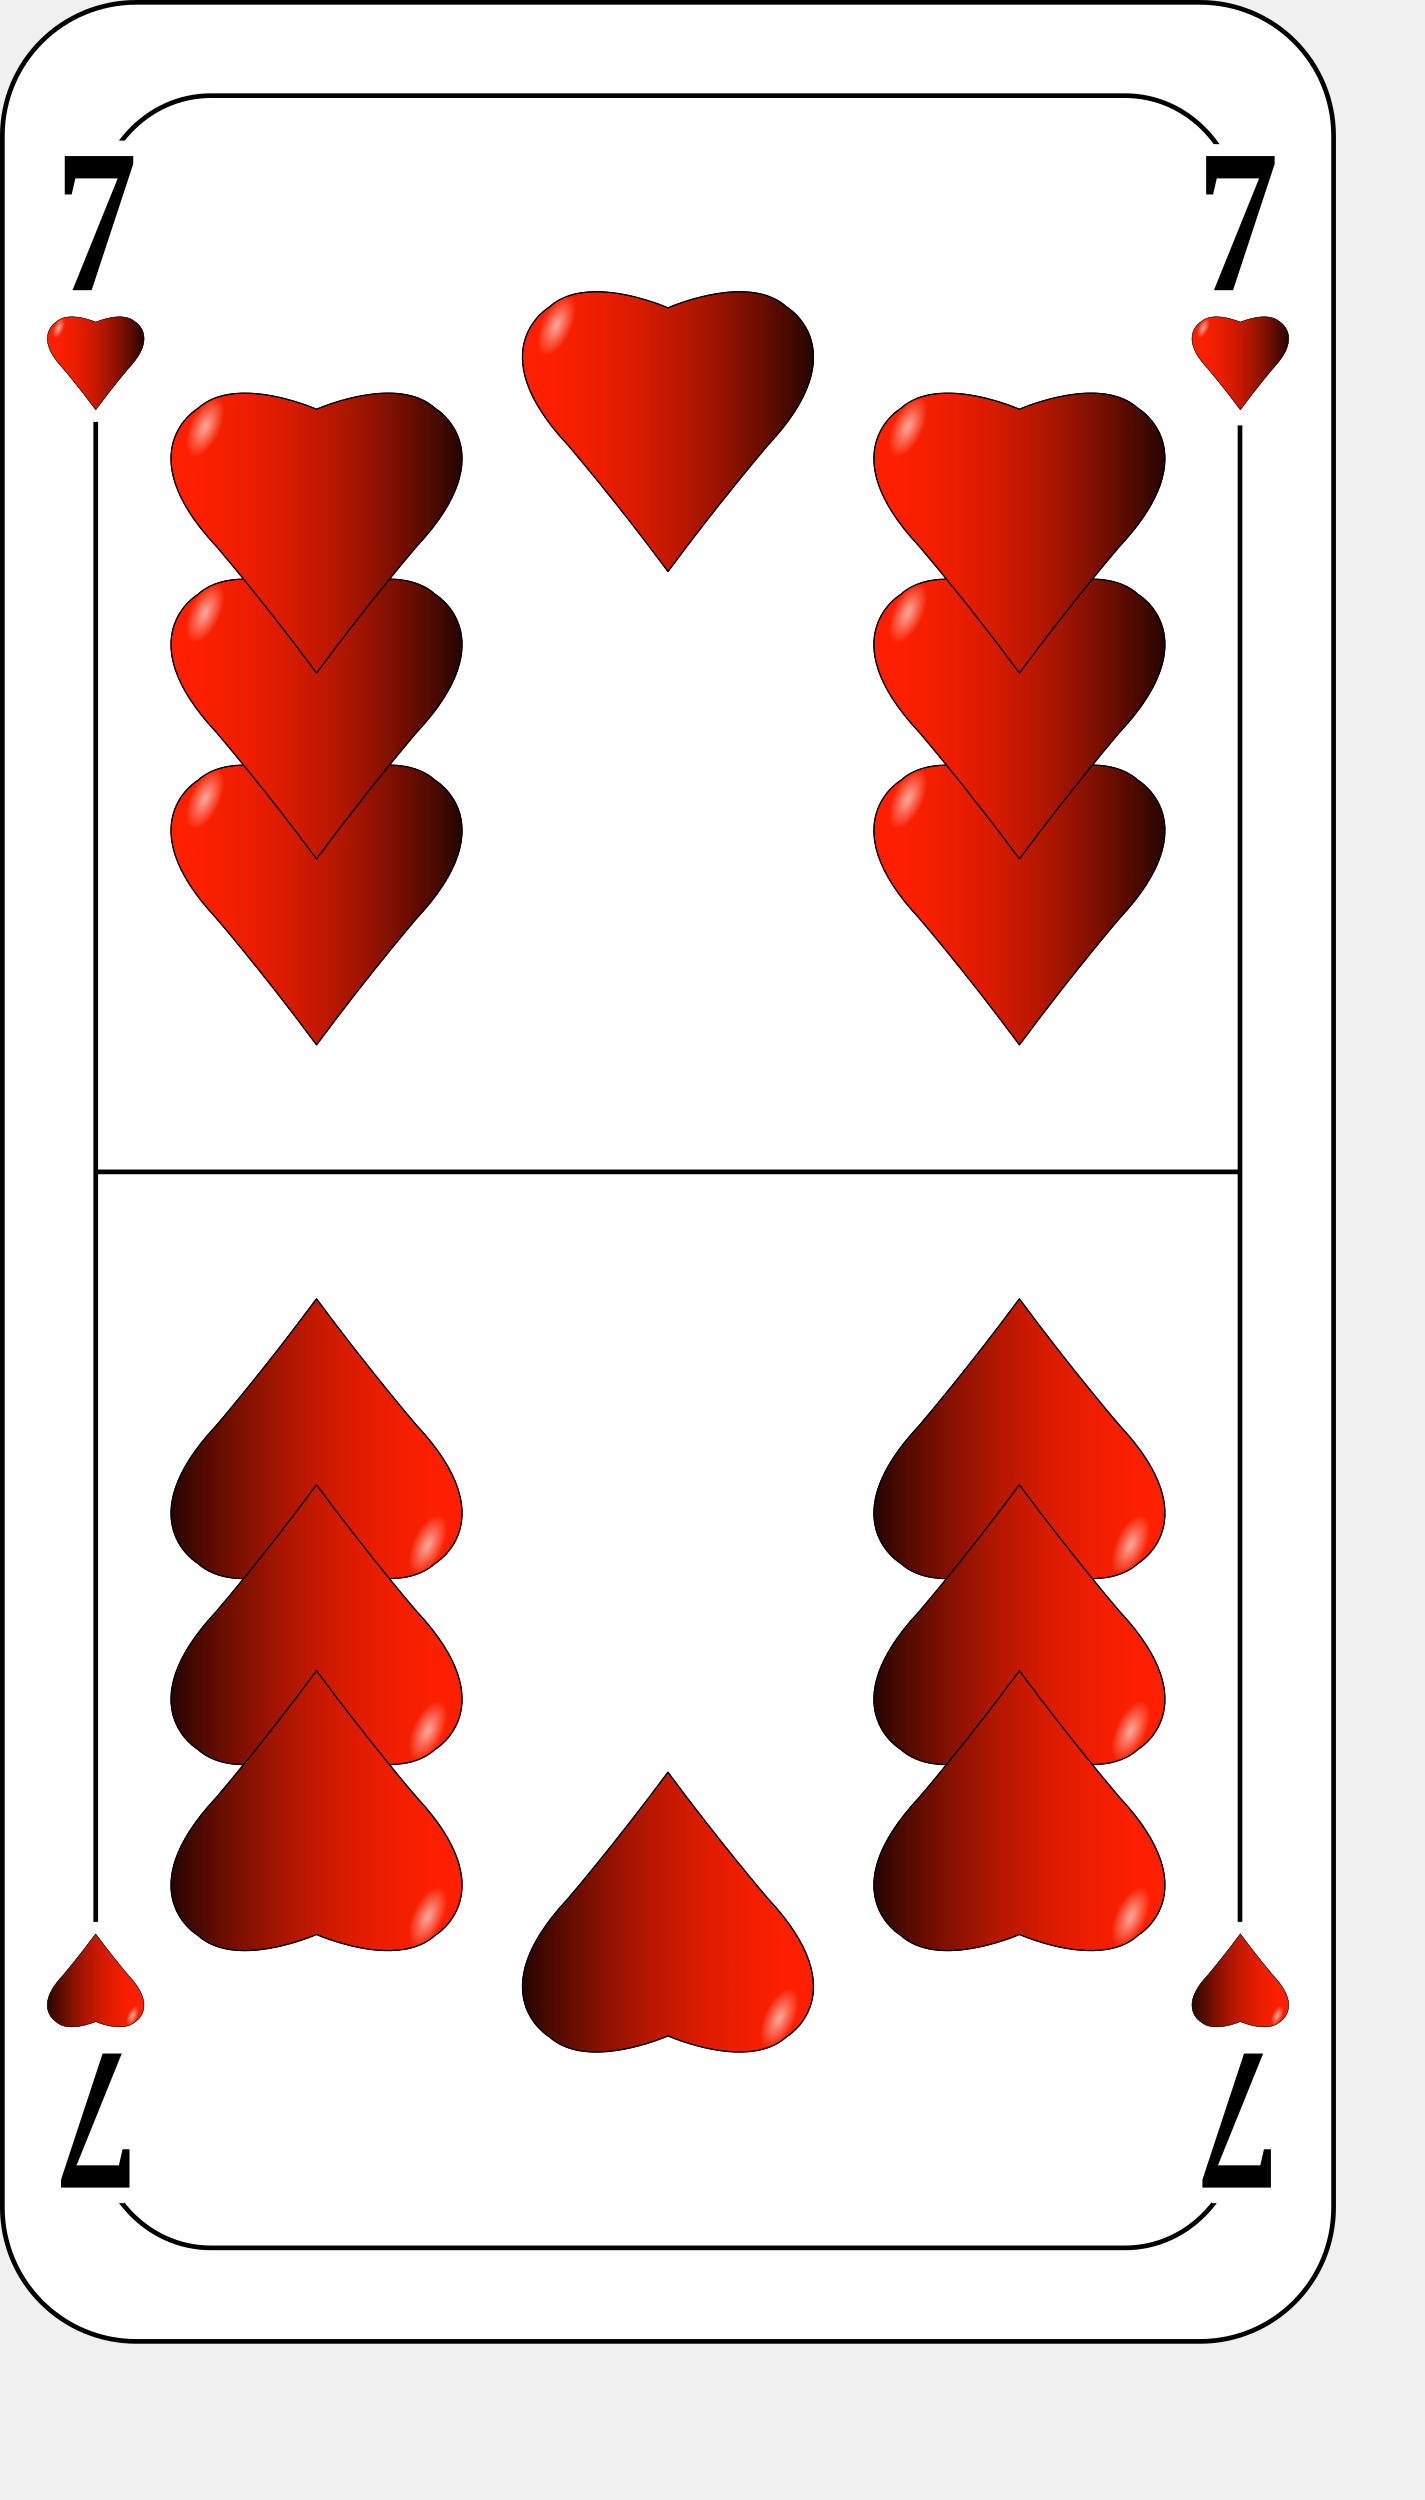
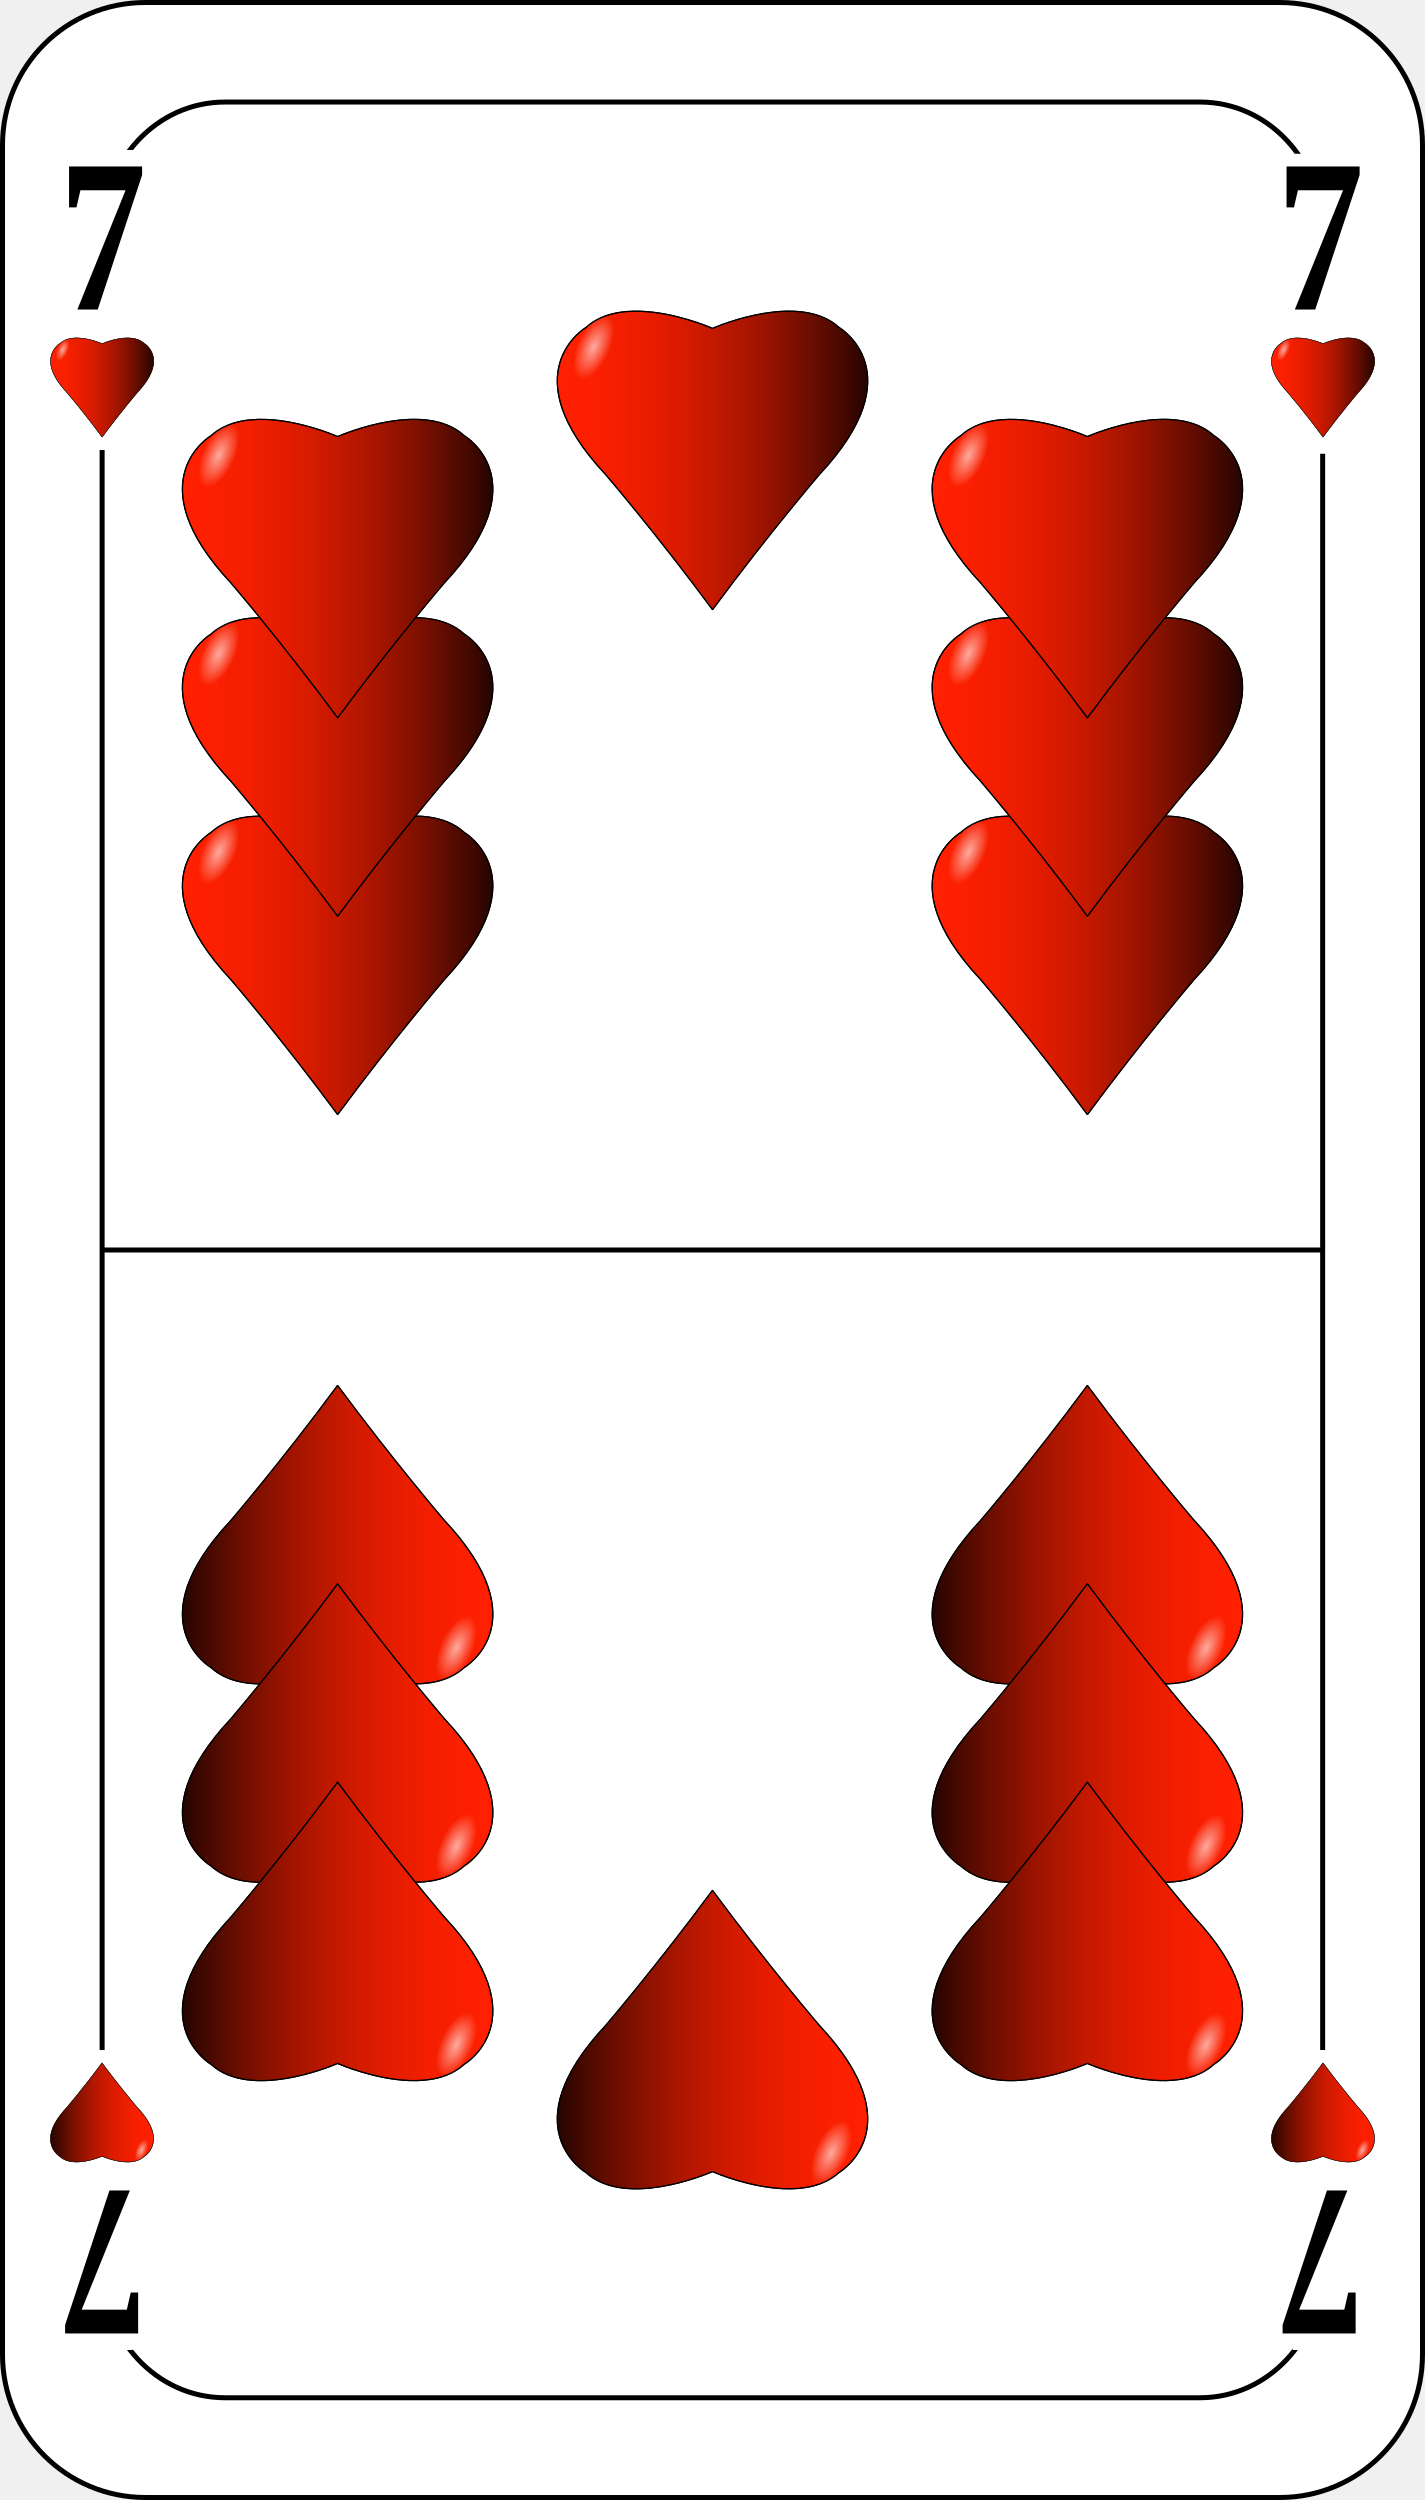
- <svg xmlns="http://www.w3.org/2000/svg" xmlns:xlink="http://www.w3.org/1999/xlink" width="5.7cm" height="10cm" id="svg2">
+ <svg xmlns="http://www.w3.org/2000/svg" xmlns:xlink="http://www.w3.org/1999/xlink" width="5.7cm" height="10cm" id="svg2" version="1.1" viewBox="0 0 201.969 354.331">
  <defs id="defs4">
    <radialGradient gradientTransform="matrix(0.712722,-0.135823,-0.179264,0.731676,3.997135,26.61576)" gradientUnits="userSpaceOnUse" r="7.799" fy="3.735" fx="28.9" cy="3.735" cx="28.9" id="radialGradient16370" xlink:href="#linearGradient16364" />
    <linearGradient id="linearGradient16364">
      <stop id="stop16366" offset="0" style="stop-color:#ffffff;stop-opacity:0.622;" />
      <stop id="stop16368" offset="1" style="stop-color:#ffffff;stop-opacity:0;" />
    </linearGradient>
    <linearGradient gradientUnits="userSpaceOnUse" y2="52.431" x2="-1.737" y1="52.431" x1="112.339" id="linearGradient5277" xlink:href="#linearGradient5271" />
    <linearGradient id="linearGradient5271">
      <stop id="stop5273" offset="0" style="stop-color:#000000;stop-opacity:1;" />
      <stop id="stop5275" offset="1" style="stop-color:#ff2000;stop-opacity:0;" />
    </linearGradient>
    <linearGradient xlink:href="#linearGradient5271" id="linearGradient5372" gradientUnits="userSpaceOnUse" x1="112.339" y1="52.431" x2="-1.737" y2="52.431" />
    <radialGradient xlink:href="#linearGradient16364" id="radialGradient5374" gradientUnits="userSpaceOnUse" gradientTransform="matrix(0.712722,-0.135823,-0.179264,0.731676,3.997135,26.61576)" cx="28.9" cy="3.735" fx="28.9" fy="3.735" r="7.799" />
    <linearGradient xlink:href="#linearGradient5271" id="linearGradient5376" gradientUnits="userSpaceOnUse" x1="112.339" y1="52.431" x2="-1.737" y2="52.431" />
    <radialGradient xlink:href="#linearGradient16364" id="radialGradient5378" gradientUnits="userSpaceOnUse" gradientTransform="matrix(0.712722,-0.135823,-0.179264,0.731676,3.997135,26.61576)" cx="28.9" cy="3.735" fx="28.9" fy="3.735" r="7.799" />
    <linearGradient xlink:href="#linearGradient5271" id="linearGradient5380" gradientUnits="userSpaceOnUse" x1="112.339" y1="52.431" x2="-1.737" y2="52.431" />
    <radialGradient xlink:href="#linearGradient16364" id="radialGradient5382" gradientUnits="userSpaceOnUse" gradientTransform="matrix(0.712722,-0.135823,-0.179264,0.731676,3.997135,26.61576)" cx="28.9" cy="3.735" fx="28.9" fy="3.735" r="7.799" />
    <linearGradient xlink:href="#linearGradient5271" id="linearGradient5384" gradientUnits="userSpaceOnUse" x1="112.339" y1="52.431" x2="-1.737" y2="52.431" />
    <radialGradient xlink:href="#linearGradient16364" id="radialGradient5386" gradientUnits="userSpaceOnUse" gradientTransform="matrix(0.712722,-0.135823,-0.179264,0.731676,3.997135,26.61576)" cx="28.9" cy="3.735" fx="28.9" fy="3.735" r="7.799" />
    <linearGradient xlink:href="#linearGradient5271" id="linearGradient5388" gradientUnits="userSpaceOnUse" x1="112.339" y1="52.431" x2="-1.737" y2="52.431" />
    <radialGradient xlink:href="#linearGradient16364" id="radialGradient5390" gradientUnits="userSpaceOnUse" gradientTransform="matrix(0.712722,-0.135823,-0.179264,0.731676,3.997135,26.61576)" cx="28.9" cy="3.735" fx="28.9" fy="3.735" r="7.799" />
  </defs>
  <g id="layer1">
-     <rect style="opacity:1;fill:#ffffff;fill-opacity:1;fill-rule:evenodd;stroke:#000000;stroke-width:0.709;stroke-linecap:butt;stroke-linejoin:round;stroke-miterlimit:4;stroke-dasharray:none;stroke-dashoffset:0;stroke-opacity:1" id="rect1600" width="180.92" height="332.977" x="11.263" y="11.498" />
-     <path style="fill:none;fill-opacity:0.75;fill-rule:evenodd;stroke:#000000;stroke-width:0.709;stroke-linecap:butt;stroke-linejoin:miter;stroke-miterlimit:4;stroke-dasharray:none;stroke-opacity:1" d="M 14.676,177.165 L 187.292,177.165" id="path13403" />
-     <path style="fill:#ffffff;fill-opacity:1;stroke:#000000;stroke-width:0.71;stroke-miterlimit:4;stroke-dasharray:none;stroke-opacity:1" d="M 20.609,0.355 C 9.398,0.355 0.355,9.358 0.355,20.562 L 0.355,333.707 C 0.355,344.911 9.399,353.976 20.609,353.976 L 181.391,353.976 C 192.601,353.976 201.614,344.911 201.614,333.707 L 201.614,20.562 C 201.614,9.358 192.601,0.355 181.391,0.355 L 20.609,0.355 z M 31.879,14.463 L 170.09,14.463 C 179.726,14.463 187.464,22.765 187.464,33.074 L 187.464,321.226 C 187.464,331.535 179.726,339.837 170.09,339.837 L 31.879,339.837 C 22.243,339.837 14.473,331.535 14.473,321.226 L 14.473,33.074 C 14.473,22.765 22.243,14.463 31.879,14.463 z " id="path2586" />
-     <rect style="opacity:1;fill:#ffffff;fill-opacity:1;fill-rule:evenodd;stroke:none;stroke-width:0.354;stroke-linecap:butt;stroke-linejoin:round;stroke-miterlimit:4;stroke-dasharray:none;stroke-dashoffset:0;stroke-opacity:1" id="rect10676" width="7.384" height="42.52" x="11.792" y="21.26" />
-     <text xml:space="preserve" style="font-size:27.669px;font-style:normal;font-variant:normal;font-weight:bold;font-stretch:normal;text-align:start;line-height:125%;writing-mode:lr-tb;text-anchor:start;fill:#000000;fill-opacity:1;stroke:none;stroke-width:1px;stroke-linecap:butt;stroke-linejoin:miter;stroke-opacity:1;font-family:Times New Roman" x="9.371" y="39.223" id="text4099" transform="scale(0.89411,1.118431)">
-       <tspan id="tspan4101" x="9.371" y="39.223">7</tspan>
-     </text>
-     <use x="0" y="0" xlink:href="#rect10676" id="use4103" transform="translate(170.7122,0.531494)" width="201.968" height="354.331" />
-     <use x="0" y="0" xlink:href="#text4099" id="use4105" transform="translate(172.5591,-1.868741e-4)" width="201.968" height="354.331" />
-     <use x="0" y="0" xlink:href="#rect10676" id="use4107" transform="translate(-0.351984,269.2913)" width="201.968" height="354.331" />
-     <use x="0" y="0" xlink:href="#rect10676" id="use4109" transform="translate(171.4162,269.2913)" width="201.968" height="354.331" />
-     <use x="0" y="0" xlink:href="#text4099" id="use4111" transform="matrix(-1,-1.534146e-17,1.534146e-17,-1,201.9283,354.3241)" width="201.968" height="354.331" />
-     <use x="0" y="0" xlink:href="#use4111" id="use4113" transform="translate(-172.5591,-2.389310e-7)" width="201.968" height="354.331" />
    <g id="g3105" transform="translate(-148.0953,15.06059)">
-       <path id="path4624" d="M 29.905,3.733 C 23.303,3.462 16.627,4.647 11.824,9.007 C 11.824,9.007 -13.084,23.623 18.243,57.074 C 18.243,57.074 34.836,76.408 53.11,101.134 C 53.121,101.113 53.13,101.094 53.141,101.073 C 53.151,101.094 53.16,101.113 53.171,101.134 C 71.445,76.408 88.008,57.074 88.008,57.074 C 119.335,23.623 94.457,9.007 94.457,9.007 C 81.648,-2.62 55.456,8.311 53.141,9.308 C 51.694,8.685 40.91,4.185 29.905,3.733 z " style="fill:#ff2000;fill-opacity:1;fill-rule:evenodd;stroke:#000000;stroke-width:0.393;stroke-linecap:butt;stroke-linejoin:round;stroke-miterlimit:4;stroke-dasharray:none;stroke-dashoffset:0;stroke-opacity:1" />
-       <path id="path4543" d="M 29.889,3.751 C 23.287,3.48 16.611,4.664 11.807,9.025 C 11.807,9.025 -13.1,23.641 18.226,57.092 C 18.226,57.092 34.82,76.425 53.094,101.151 C 53.104,101.131 53.114,101.112 53.124,101.091 C 53.135,101.112 53.144,101.131 53.154,101.151 C 71.429,76.425 87.992,57.092 87.992,57.092 C 119.318,23.641 94.441,9.025 94.441,9.025 C 81.632,-2.602 55.439,8.329 53.124,9.326 C 51.677,8.703 40.893,4.202 29.889,3.751 z " style="fill:url(#linearGradient5277);fill-opacity:1;fill-rule:evenodd;stroke:#000000;stroke-width:0.393;stroke-linecap:butt;stroke-linejoin:round;stroke-miterlimit:4;stroke-dasharray:none;stroke-dashoffset:0;stroke-opacity:1" />
-       <path transform="matrix(-1.228601,1.533055,-0.847466,-0.555633,65.26538,-7.122697)" d="M 31.826 24.52 A 7.799 7.799 0 1 1  16.229,24.52 A 7.799 7.799 0 1 1  31.826 24.52 z" id="path16362" style="opacity:1;fill:url(#radialGradient16370);fill-opacity:1;fill-rule:evenodd;stroke:none;stroke-width:0.279;stroke-linecap:butt;stroke-linejoin:round;stroke-miterlimit:4;stroke-dasharray:none;stroke-dashoffset:0;stroke-opacity:1" />
+       <path id="path4624" d="m 29.905,3.733 c -6.603,-0.271 -13.278,0.914 -18.082,5.274 -10e-6,0 -24.907,14.617 6.419,48.067 0,3e-6 16.593,19.334 34.868,44.059 0.01,-0.021 0.02,-0.04 0.03,-0.06 0.01,0.021 0.02,0.04 0.03,0.06 C 71.445,76.408 88.008,57.074 88.008,57.074 119.335,23.623 94.457,9.007 94.457,9.007 81.648,-2.62 55.456,8.311 53.141,9.308 51.694,8.685 40.91,4.185 29.905,3.733 Z" style="fill:#ff2000;fill-opacity:1;fill-rule:evenodd;stroke:#000000;stroke-width:0.393;stroke-linecap:butt;stroke-linejoin:round;stroke-miterlimit:4;stroke-dasharray:none;stroke-dashoffset:0;stroke-opacity:1" />
+       <path id="path4543" d="m 29.889,3.751 c -6.603,-0.271 -13.278,0.914 -18.082,5.274 -10e-6,0 -24.907,14.617 6.419,48.067 0,3e-6 16.593,19.334 34.868,44.059 0.01,-0.021 0.02,-0.04 0.03,-0.06 0.01,0.021 0.02,0.04 0.03,0.06 C 71.429,76.425 87.992,57.092 87.992,57.092 119.318,23.641 94.441,9.025 94.441,9.025 81.632,-2.602 55.439,8.329 53.124,9.326 51.677,8.703 40.893,4.202 29.889,3.751 Z" style="fill:url(#linearGradient5277);fill-opacity:1;fill-rule:evenodd;stroke:#000000;stroke-width:0.393;stroke-linecap:butt;stroke-linejoin:round;stroke-miterlimit:4;stroke-dasharray:none;stroke-dashoffset:0;stroke-opacity:1" />
+       <circle transform="matrix(-1.228601,1.533055,-0.847466,-0.555633,65.26538,-7.122697)" id="path16362" style="opacity:1;fill:url(#radialGradient16370);fill-opacity:1;fill-rule:evenodd;stroke:none;stroke-width:0.279;stroke-linecap:butt;stroke-linejoin:round;stroke-miterlimit:4;stroke-dasharray:none;stroke-dashoffset:0;stroke-opacity:1" cx="24.028" cy="24.52" r="7.799" />
    </g>
-     <use x="0" y="0" xlink:href="#g3105" id="use3110" transform="matrix(0.144181,0,0,0.144181,28.1663,45.18999)" width="201.968" height="354.331" />
-     <use x="0" y="0" xlink:href="#use3110" id="use3112" transform="translate(173.0416,-3.438387e-7)" width="201.968" height="354.331" />
-     <use x="0" y="0" xlink:href="#use3110" id="use3116" transform="matrix(-1,0,0,-1,28.93248,354.3275)" width="201.968" height="354.331" />
-     <use x="0" y="0" xlink:href="#use3110" id="use3118" transform="matrix(-1,0,0,-1,201.9876,354.3275)" width="201.968" height="354.331" />
-     <g id="g5344" transform="translate(0,4.100950e-2)">
-       <g transform="translate(-0.412561,6.860937e-3)" id="g4734">
-         <g transform="matrix(0.433972,0,0,0.433972,78.34321,42.44857)" id="use3128">
-           <path style="fill:#ff2000;fill-opacity:1;fill-rule:evenodd;stroke:#000000;stroke-width:0.393;stroke-linecap:butt;stroke-linejoin:round;stroke-miterlimit:4;stroke-dasharray:none;stroke-dashoffset:0;stroke-opacity:1" d="M 29.905,3.733 C 23.303,3.462 16.627,4.647 11.824,9.007 C 11.824,9.007 -13.084,23.623 18.243,57.074 C 18.243,57.074 34.836,76.408 53.11,101.134 C 53.121,101.113 53.13,101.094 53.141,101.073 C 53.151,101.094 53.16,101.113 53.171,101.134 C 71.445,76.408 88.008,57.074 88.008,57.074 C 119.335,23.623 94.457,9.007 94.457,9.007 C 81.648,-2.62 55.456,8.311 53.141,9.308 C 51.694,8.685 40.91,4.185 29.905,3.733 z " id="path4676" />
-           <path style="fill:url(#linearGradient5372);fill-opacity:1;fill-rule:evenodd;stroke:#000000;stroke-width:0.393;stroke-linecap:butt;stroke-linejoin:round;stroke-miterlimit:4;stroke-dasharray:none;stroke-dashoffset:0;stroke-opacity:1" d="M 29.889,3.751 C 23.287,3.48 16.611,4.664 11.807,9.025 C 11.807,9.025 -13.1,23.641 18.226,57.092 C 18.226,57.092 34.82,76.425 53.094,101.151 C 53.104,101.131 53.114,101.112 53.124,101.091 C 53.135,101.112 53.144,101.131 53.154,101.151 C 71.429,76.425 87.992,57.092 87.992,57.092 C 119.318,23.641 94.441,9.025 94.441,9.025 C 81.632,-2.602 55.439,8.329 53.124,9.326 C 51.677,8.703 40.893,4.202 29.889,3.751 z " id="path4678" />
-           <path style="opacity:1;fill:url(#radialGradient5374);fill-opacity:1;fill-rule:evenodd;stroke:none;stroke-width:0.279;stroke-linecap:butt;stroke-linejoin:round;stroke-miterlimit:4;stroke-dasharray:none;stroke-dashoffset:0;stroke-opacity:1" id="path4680" d="M 31.826 24.52 A 7.799 7.799 0 1 1  16.229,24.52 A 7.799 7.799 0 1 1  31.826 24.52 z" transform="matrix(-1.228601,1.533055,-0.847466,-0.555633,65.26538,-7.122697)" />
+     <g id="g1">
+       <rect style="opacity:1;fill:#ffffff;fill-opacity:1;fill-rule:evenodd;stroke:#000000;stroke-width:0.709;stroke-linecap:butt;stroke-linejoin:round;stroke-miterlimit:4;stroke-dasharray:none;stroke-dashoffset:0;stroke-opacity:1" id="rect1600" width="180.92" height="332.977" x="11.263" y="11.498" />
+       <path style="fill:none;fill-opacity:0.75;fill-rule:evenodd;stroke:#000000;stroke-width:0.709;stroke-linecap:butt;stroke-linejoin:miter;stroke-miterlimit:4;stroke-dasharray:none;stroke-opacity:1" d="M 14.676,177.165 H 187.292" id="path13403" />
+       <path style="fill:#ffffff;fill-opacity:1;stroke:#000000;stroke-width:0.71;stroke-miterlimit:4;stroke-dasharray:none;stroke-opacity:1" d="M 20.609,0.355 C 9.398,0.355 0.355,9.358 0.355,20.562 V 333.707 c 0,11.204 9.044,20.269 20.254,20.269 H 181.391 c 11.211,0 20.223,-9.065 20.223,-20.269 V 20.562 C 201.614,9.358 192.601,0.355 181.391,0.355 Z M 31.879,14.463 H 170.09 c 9.636,0 17.374,8.302 17.374,18.612 V 321.226 c 10e-6,10.309 -7.738,18.612 -17.374,18.612 H 31.879 c -9.636,0 -17.405,-8.302 -17.405,-18.612 V 33.074 c 0,-10.309 7.769,-18.612 17.405,-18.612 z" id="path2586" />
+       <rect style="opacity:1;fill:#ffffff;fill-opacity:1;fill-rule:evenodd;stroke:none;stroke-width:0.354;stroke-linecap:butt;stroke-linejoin:round;stroke-miterlimit:4;stroke-dasharray:none;stroke-dashoffset:0;stroke-opacity:1" id="rect10676" width="7.384" height="42.52" x="11.792" y="21.26" />
+       <text xml:space="preserve" style="font-style:normal;font-variant:normal;font-weight:bold;font-stretch:normal;line-height:0%;font-family:'Times New Roman';text-align:start;writing-mode:lr-tb;text-anchor:start;fill:#000000;fill-opacity:1;stroke:none;stroke-width:1px;stroke-linecap:butt;stroke-linejoin:miter;stroke-opacity:1" x="9.371" y="39.223" id="text4099" transform="scale(0.89411,1.118431)">
+         <tspan id="tspan4101" x="9.371" y="39.223" style="font-size:27.669px;line-height:1.25">7</tspan>
+       </text>
+       <use x="0" y="0" xlink:href="#rect10676" id="use4103" transform="translate(170.7122,0.531494)" width="201.968" height="354.331" />
+       <use x="0" y="0" xlink:href="#text4099" id="use4105" transform="translate(172.5591,-1.868741e-4)" width="201.968" height="354.331" />
+       <use x="0" y="0" xlink:href="#rect10676" id="use4107" transform="translate(-0.351984,269.2913)" width="201.968" height="354.331" />
+       <use x="0" y="0" xlink:href="#rect10676" id="use4109" transform="translate(171.4162,269.2913)" width="201.968" height="354.331" />
+       <use x="0" y="0" xlink:href="#text4099" id="use4111" transform="rotate(-180,100.9642,177.162)" width="201.968" height="354.331" />
+       <use x="0" y="0" xlink:href="#use4111" id="use4113" transform="translate(-172.5591)" width="201.968" height="354.331" />
+       <use x="0" y="0" xlink:href="#g3105" id="use3110" transform="matrix(0.144181,0,0,0.144181,28.1663,45.18999)" width="201.968" height="354.331" />
+       <use x="0" y="0" xlink:href="#use3110" id="use3112" transform="translate(173.0416)" width="201.968" height="354.331" />
+       <use x="0" y="0" xlink:href="#use3110" id="use3116" transform="rotate(180,14.46624,177.1637)" width="201.968" height="354.331" />
+       <use x="0" y="0" xlink:href="#use3110" id="use3118" transform="rotate(180,100.9938,177.1637)" width="201.968" height="354.331" />
+       <g id="g5344" transform="translate(0,0.0410095)">
+         <g transform="translate(-0.412561,0.00686094)" id="g4734">
+           <g transform="matrix(0.433972,0,0,0.433972,78.34321,42.44857)" id="use3128">
+             <path style="fill:#ff2000;fill-opacity:1;fill-rule:evenodd;stroke:#000000;stroke-width:0.393;stroke-linecap:butt;stroke-linejoin:round;stroke-miterlimit:4;stroke-dasharray:none;stroke-dashoffset:0;stroke-opacity:1" d="m 29.905,3.733 c -6.603,-0.271 -13.278,0.914 -18.082,5.274 -10e-6,0 -24.907,14.617 6.419,48.067 0,3e-6 16.593,19.334 34.868,44.059 0.01,-0.021 0.02,-0.04 0.03,-0.06 0.01,0.021 0.02,0.04 0.03,0.06 C 71.445,76.408 88.008,57.074 88.008,57.074 119.335,23.623 94.457,9.007 94.457,9.007 81.648,-2.62 55.456,8.311 53.141,9.308 51.694,8.685 40.91,4.185 29.905,3.733 Z" id="path4676" />
+             <path style="fill:url(#linearGradient5372);fill-opacity:1;fill-rule:evenodd;stroke:#000000;stroke-width:0.393;stroke-linecap:butt;stroke-linejoin:round;stroke-miterlimit:4;stroke-dasharray:none;stroke-dashoffset:0;stroke-opacity:1" d="m 29.889,3.751 c -6.603,-0.271 -13.278,0.914 -18.082,5.274 -10e-6,0 -24.907,14.617 6.419,48.067 0,3e-6 16.593,19.334 34.868,44.059 0.01,-0.021 0.02,-0.04 0.03,-0.06 0.01,0.021 0.02,0.04 0.03,0.06 C 71.429,76.425 87.992,57.092 87.992,57.092 119.318,23.641 94.441,9.025 94.441,9.025 81.632,-2.602 55.439,8.329 53.124,9.326 51.677,8.703 40.893,4.202 29.889,3.751 Z" id="path4678" />
+             <circle style="opacity:1;fill:url(#radialGradient5374);fill-opacity:1;fill-rule:evenodd;stroke:none;stroke-width:0.279;stroke-linecap:butt;stroke-linejoin:round;stroke-miterlimit:4;stroke-dasharray:none;stroke-dashoffset:0;stroke-opacity:1" id="path4680" transform="matrix(-1.228601,1.533055,-0.847466,-0.555633,65.26538,-7.122697)" cx="24.028" cy="24.52" r="7.799" />
+           </g>
+           <g transform="translate(-52.30657,16.44296)" id="use3135">
+             <g transform="matrix(0.433972,0,0,0.433972,77.51809,97.56875)" id="use4644">
+               <path style="fill:#ff2000;fill-opacity:1;fill-rule:evenodd;stroke:#000000;stroke-width:0.393;stroke-linecap:butt;stroke-linejoin:round;stroke-miterlimit:4;stroke-dasharray:none;stroke-dashoffset:0;stroke-opacity:1" d="m 29.905,3.733 c -6.603,-0.271 -13.278,0.914 -18.082,5.274 -10e-6,0 -24.907,14.617 6.419,48.067 0,3e-6 16.593,19.334 34.868,44.059 0.01,-0.021 0.02,-0.04 0.03,-0.06 0.01,0.021 0.02,0.04 0.03,0.06 C 71.445,76.408 88.008,57.074 88.008,57.074 119.335,23.623 94.457,9.007 94.457,9.007 81.648,-2.62 55.456,8.311 53.141,9.308 51.694,8.685 40.91,4.185 29.905,3.733 Z" id="path4712" />
+               <path style="fill:url(#linearGradient5376);fill-opacity:1;fill-rule:evenodd;stroke:#000000;stroke-width:0.393;stroke-linecap:butt;stroke-linejoin:round;stroke-miterlimit:4;stroke-dasharray:none;stroke-dashoffset:0;stroke-opacity:1" d="m 29.889,3.751 c -6.603,-0.271 -13.278,0.914 -18.082,5.274 -10e-6,0 -24.907,14.617 6.419,48.067 0,3e-6 16.593,19.334 34.868,44.059 0.01,-0.021 0.02,-0.04 0.03,-0.06 0.01,0.021 0.02,0.04 0.03,0.06 C 71.429,76.425 87.992,57.092 87.992,57.092 119.318,23.641 94.441,9.025 94.441,9.025 81.632,-2.602 55.439,8.329 53.124,9.326 51.677,8.703 40.893,4.202 29.889,3.751 Z" id="path4714" />
+               <circle style="opacity:1;fill:url(#radialGradient5378);fill-opacity:1;fill-rule:evenodd;stroke:none;stroke-width:0.279;stroke-linecap:butt;stroke-linejoin:round;stroke-miterlimit:4;stroke-dasharray:none;stroke-dashoffset:0;stroke-opacity:1" id="path4716" transform="matrix(-1.228601,1.533055,-0.847466,-0.555633,65.26538,-7.122697)" cx="24.028" cy="24.52" r="7.799" />
+             </g>
+             <g transform="matrix(0.433972,0,0,0.433972,77.51809,69.45322)" id="use4646">
+               <path style="fill:#ff2000;fill-opacity:1;fill-rule:evenodd;stroke:#000000;stroke-width:0.393;stroke-linecap:butt;stroke-linejoin:round;stroke-miterlimit:4;stroke-dasharray:none;stroke-dashoffset:0;stroke-opacity:1" d="m 29.905,3.733 c -6.603,-0.271 -13.278,0.914 -18.082,5.274 -10e-6,0 -24.907,14.617 6.419,48.067 0,3e-6 16.593,19.334 34.868,44.059 0.01,-0.021 0.02,-0.04 0.03,-0.06 0.01,0.021 0.02,0.04 0.03,0.06 C 71.445,76.408 88.008,57.074 88.008,57.074 119.335,23.623 94.457,9.007 94.457,9.007 81.648,-2.62 55.456,8.311 53.141,9.308 51.694,8.685 40.91,4.185 29.905,3.733 Z" id="path4724" />
+               <path style="fill:url(#linearGradient5380);fill-opacity:1;fill-rule:evenodd;stroke:#000000;stroke-width:0.393;stroke-linecap:butt;stroke-linejoin:round;stroke-miterlimit:4;stroke-dasharray:none;stroke-dashoffset:0;stroke-opacity:1" d="m 29.889,3.751 c -6.603,-0.271 -13.278,0.914 -18.082,5.274 -10e-6,0 -24.907,14.617 6.419,48.067 0,3e-6 16.593,19.334 34.868,44.059 0.01,-0.021 0.02,-0.04 0.03,-0.06 0.01,0.021 0.02,0.04 0.03,0.06 C 71.429,76.425 87.992,57.092 87.992,57.092 119.318,23.641 94.441,9.025 94.441,9.025 81.632,-2.602 55.439,8.329 53.124,9.326 51.677,8.703 40.893,4.202 29.889,3.751 Z" id="path4726" />
+               <circle style="opacity:1;fill:url(#radialGradient5382);fill-opacity:1;fill-rule:evenodd;stroke:none;stroke-width:0.279;stroke-linecap:butt;stroke-linejoin:round;stroke-miterlimit:4;stroke-dasharray:none;stroke-dashoffset:0;stroke-opacity:1" id="path4728" transform="matrix(-1.228601,1.533055,-0.847466,-0.555633,65.26538,-7.122697)" cx="24.028" cy="24.52" r="7.799" />
+             </g>
+             <use x="0" y="0" xlink:href="#g3105" id="use4648" transform="matrix(0.433972,0,0,0.433972,141.7873,34.80184)" width="201.968" height="354.331" />
+           </g>
+           <g transform="translate(53.95681,16.44296)" id="use3137">
+             <g transform="matrix(0.433972,0,0,0.433972,77.51809,97.56875)" id="use4636">
+               <path style="fill:#ff2000;fill-opacity:1;fill-rule:evenodd;stroke:#000000;stroke-width:0.393;stroke-linecap:butt;stroke-linejoin:round;stroke-miterlimit:4;stroke-dasharray:none;stroke-dashoffset:0;stroke-opacity:1" d="m 29.905,3.733 c -6.603,-0.271 -13.278,0.914 -18.082,5.274 -10e-6,0 -24.907,14.617 6.419,48.067 0,3e-6 16.593,19.334 34.868,44.059 0.01,-0.021 0.02,-0.04 0.03,-0.06 0.01,0.021 0.02,0.04 0.03,0.06 C 71.445,76.408 88.008,57.074 88.008,57.074 119.335,23.623 94.457,9.007 94.457,9.007 81.648,-2.62 55.456,8.311 53.141,9.308 51.694,8.685 40.91,4.185 29.905,3.733 Z" id="path4688" />
+               <path style="fill:url(#linearGradient5384);fill-opacity:1;fill-rule:evenodd;stroke:#000000;stroke-width:0.393;stroke-linecap:butt;stroke-linejoin:round;stroke-miterlimit:4;stroke-dasharray:none;stroke-dashoffset:0;stroke-opacity:1" d="m 29.889,3.751 c -6.603,-0.271 -13.278,0.914 -18.082,5.274 -10e-6,0 -24.907,14.617 6.419,48.067 0,3e-6 16.593,19.334 34.868,44.059 0.01,-0.021 0.02,-0.04 0.03,-0.06 0.01,0.021 0.02,0.04 0.03,0.06 C 71.429,76.425 87.992,57.092 87.992,57.092 119.318,23.641 94.441,9.025 94.441,9.025 81.632,-2.602 55.439,8.329 53.124,9.326 51.677,8.703 40.893,4.202 29.889,3.751 Z" id="path4690" />
+               <circle style="opacity:1;fill:url(#radialGradient5386);fill-opacity:1;fill-rule:evenodd;stroke:none;stroke-width:0.279;stroke-linecap:butt;stroke-linejoin:round;stroke-miterlimit:4;stroke-dasharray:none;stroke-dashoffset:0;stroke-opacity:1" id="path4692" transform="matrix(-1.228601,1.533055,-0.847466,-0.555633,65.26538,-7.122697)" cx="24.028" cy="24.52" r="7.799" />
+             </g>
+             <g transform="matrix(0.433972,0,0,0.433972,77.51809,69.45322)" id="use4638">
+               <path style="fill:#ff2000;fill-opacity:1;fill-rule:evenodd;stroke:#000000;stroke-width:0.393;stroke-linecap:butt;stroke-linejoin:round;stroke-miterlimit:4;stroke-dasharray:none;stroke-dashoffset:0;stroke-opacity:1" d="m 29.905,3.733 c -6.603,-0.271 -13.278,0.914 -18.082,5.274 -10e-6,0 -24.907,14.617 6.419,48.067 0,3e-6 16.593,19.334 34.868,44.059 0.01,-0.021 0.02,-0.04 0.03,-0.06 0.01,0.021 0.02,0.04 0.03,0.06 C 71.445,76.408 88.008,57.074 88.008,57.074 119.335,23.623 94.457,9.007 94.457,9.007 81.648,-2.62 55.456,8.311 53.141,9.308 51.694,8.685 40.91,4.185 29.905,3.733 Z" id="path4700" />
+               <path style="fill:url(#linearGradient5388);fill-opacity:1;fill-rule:evenodd;stroke:#000000;stroke-width:0.393;stroke-linecap:butt;stroke-linejoin:round;stroke-miterlimit:4;stroke-dasharray:none;stroke-dashoffset:0;stroke-opacity:1" d="m 29.889,3.751 c -6.603,-0.271 -13.278,0.914 -18.082,5.274 -10e-6,0 -24.907,14.617 6.419,48.067 0,3e-6 16.593,19.334 34.868,44.059 0.01,-0.021 0.02,-0.04 0.03,-0.06 0.01,0.021 0.02,0.04 0.03,0.06 C 71.429,76.425 87.992,57.092 87.992,57.092 119.318,23.641 94.441,9.025 94.441,9.025 81.632,-2.602 55.439,8.329 53.124,9.326 51.677,8.703 40.893,4.202 29.889,3.751 Z" id="path4702" />
+               <circle style="opacity:1;fill:url(#radialGradient5390);fill-opacity:1;fill-rule:evenodd;stroke:none;stroke-width:0.279;stroke-linecap:butt;stroke-linejoin:round;stroke-miterlimit:4;stroke-dasharray:none;stroke-dashoffset:0;stroke-opacity:1" id="path4704" transform="matrix(-1.228601,1.533055,-0.847466,-0.555633,65.26538,-7.122697)" cx="24.028" cy="24.52" r="7.799" />
+             </g>
+             <use x="0" y="0" xlink:href="#g3105" id="use4640" transform="matrix(0.433972,0,0,0.433972,141.7873,34.80184)" width="201.968" height="354.331" />
+           </g>
        </g>
-         <g transform="translate(-52.30657,16.44296)" id="use3135">
-           <g transform="matrix(0.433972,0,0,0.433972,77.51809,97.56875)" id="use4644">
-             <path style="fill:#ff2000;fill-opacity:1;fill-rule:evenodd;stroke:#000000;stroke-width:0.393;stroke-linecap:butt;stroke-linejoin:round;stroke-miterlimit:4;stroke-dasharray:none;stroke-dashoffset:0;stroke-opacity:1" d="M 29.905,3.733 C 23.303,3.462 16.627,4.647 11.824,9.007 C 11.824,9.007 -13.084,23.623 18.243,57.074 C 18.243,57.074 34.836,76.408 53.11,101.134 C 53.121,101.113 53.13,101.094 53.141,101.073 C 53.151,101.094 53.16,101.113 53.171,101.134 C 71.445,76.408 88.008,57.074 88.008,57.074 C 119.335,23.623 94.457,9.007 94.457,9.007 C 81.648,-2.62 55.456,8.311 53.141,9.308 C 51.694,8.685 40.91,4.185 29.905,3.733 z " id="path4712" />
-             <path style="fill:url(#linearGradient5376);fill-opacity:1;fill-rule:evenodd;stroke:#000000;stroke-width:0.393;stroke-linecap:butt;stroke-linejoin:round;stroke-miterlimit:4;stroke-dasharray:none;stroke-dashoffset:0;stroke-opacity:1" d="M 29.889,3.751 C 23.287,3.48 16.611,4.664 11.807,9.025 C 11.807,9.025 -13.1,23.641 18.226,57.092 C 18.226,57.092 34.82,76.425 53.094,101.151 C 53.104,101.131 53.114,101.112 53.124,101.091 C 53.135,101.112 53.144,101.131 53.154,101.151 C 71.429,76.425 87.992,57.092 87.992,57.092 C 119.318,23.641 94.441,9.025 94.441,9.025 C 81.632,-2.602 55.439,8.329 53.124,9.326 C 51.677,8.703 40.893,4.202 29.889,3.751 z " id="path4714" />
-             <path style="opacity:1;fill:url(#radialGradient5378);fill-opacity:1;fill-rule:evenodd;stroke:none;stroke-width:0.279;stroke-linecap:butt;stroke-linejoin:round;stroke-miterlimit:4;stroke-dasharray:none;stroke-dashoffset:0;stroke-opacity:1" id="path4716" d="M 31.826 24.52 A 7.799 7.799 0 1 1  16.229,24.52 A 7.799 7.799 0 1 1  31.826 24.52 z" transform="matrix(-1.228601,1.533055,-0.847466,-0.555633,65.26538,-7.122697)" />
-           </g>
-           <g transform="matrix(0.433972,0,0,0.433972,77.51809,69.45322)" id="use4646">
-             <path style="fill:#ff2000;fill-opacity:1;fill-rule:evenodd;stroke:#000000;stroke-width:0.393;stroke-linecap:butt;stroke-linejoin:round;stroke-miterlimit:4;stroke-dasharray:none;stroke-dashoffset:0;stroke-opacity:1" d="M 29.905,3.733 C 23.303,3.462 16.627,4.647 11.824,9.007 C 11.824,9.007 -13.084,23.623 18.243,57.074 C 18.243,57.074 34.836,76.408 53.11,101.134 C 53.121,101.113 53.13,101.094 53.141,101.073 C 53.151,101.094 53.16,101.113 53.171,101.134 C 71.445,76.408 88.008,57.074 88.008,57.074 C 119.335,23.623 94.457,9.007 94.457,9.007 C 81.648,-2.62 55.456,8.311 53.141,9.308 C 51.694,8.685 40.91,4.185 29.905,3.733 z " id="path4724" />
-             <path style="fill:url(#linearGradient5380);fill-opacity:1;fill-rule:evenodd;stroke:#000000;stroke-width:0.393;stroke-linecap:butt;stroke-linejoin:round;stroke-miterlimit:4;stroke-dasharray:none;stroke-dashoffset:0;stroke-opacity:1" d="M 29.889,3.751 C 23.287,3.48 16.611,4.664 11.807,9.025 C 11.807,9.025 -13.1,23.641 18.226,57.092 C 18.226,57.092 34.82,76.425 53.094,101.151 C 53.104,101.131 53.114,101.112 53.124,101.091 C 53.135,101.112 53.144,101.131 53.154,101.151 C 71.429,76.425 87.992,57.092 87.992,57.092 C 119.318,23.641 94.441,9.025 94.441,9.025 C 81.632,-2.602 55.439,8.329 53.124,9.326 C 51.677,8.703 40.893,4.202 29.889,3.751 z " id="path4726" />
-             <path style="opacity:1;fill:url(#radialGradient5382);fill-opacity:1;fill-rule:evenodd;stroke:none;stroke-width:0.279;stroke-linecap:butt;stroke-linejoin:round;stroke-miterlimit:4;stroke-dasharray:none;stroke-dashoffset:0;stroke-opacity:1" id="path4728" d="M 31.826 24.52 A 7.799 7.799 0 1 1  16.229,24.52 A 7.799 7.799 0 1 1  31.826 24.52 z" transform="matrix(-1.228601,1.533055,-0.847466,-0.555633,65.26538,-7.122697)" />
-           </g>
-           <use x="0" y="0" xlink:href="#g3105" id="use4648" transform="matrix(0.433972,0,0,0.433972,141.7873,34.80184)" width="201.968" height="354.331" />
-         </g>
-         <g transform="translate(53.95681,16.44296)" id="use3137">
-           <g transform="matrix(0.433972,0,0,0.433972,77.51809,97.56875)" id="use4636">
-             <path style="fill:#ff2000;fill-opacity:1;fill-rule:evenodd;stroke:#000000;stroke-width:0.393;stroke-linecap:butt;stroke-linejoin:round;stroke-miterlimit:4;stroke-dasharray:none;stroke-dashoffset:0;stroke-opacity:1" d="M 29.905,3.733 C 23.303,3.462 16.627,4.647 11.824,9.007 C 11.824,9.007 -13.084,23.623 18.243,57.074 C 18.243,57.074 34.836,76.408 53.11,101.134 C 53.121,101.113 53.13,101.094 53.141,101.073 C 53.151,101.094 53.16,101.113 53.171,101.134 C 71.445,76.408 88.008,57.074 88.008,57.074 C 119.335,23.623 94.457,9.007 94.457,9.007 C 81.648,-2.62 55.456,8.311 53.141,9.308 C 51.694,8.685 40.91,4.185 29.905,3.733 z " id="path4688" />
-             <path style="fill:url(#linearGradient5384);fill-opacity:1;fill-rule:evenodd;stroke:#000000;stroke-width:0.393;stroke-linecap:butt;stroke-linejoin:round;stroke-miterlimit:4;stroke-dasharray:none;stroke-dashoffset:0;stroke-opacity:1" d="M 29.889,3.751 C 23.287,3.48 16.611,4.664 11.807,9.025 C 11.807,9.025 -13.1,23.641 18.226,57.092 C 18.226,57.092 34.82,76.425 53.094,101.151 C 53.104,101.131 53.114,101.112 53.124,101.091 C 53.135,101.112 53.144,101.131 53.154,101.151 C 71.429,76.425 87.992,57.092 87.992,57.092 C 119.318,23.641 94.441,9.025 94.441,9.025 C 81.632,-2.602 55.439,8.329 53.124,9.326 C 51.677,8.703 40.893,4.202 29.889,3.751 z " id="path4690" />
-             <path style="opacity:1;fill:url(#radialGradient5386);fill-opacity:1;fill-rule:evenodd;stroke:none;stroke-width:0.279;stroke-linecap:butt;stroke-linejoin:round;stroke-miterlimit:4;stroke-dasharray:none;stroke-dashoffset:0;stroke-opacity:1" id="path4692" d="M 31.826 24.52 A 7.799 7.799 0 1 1  16.229,24.52 A 7.799 7.799 0 1 1  31.826 24.52 z" transform="matrix(-1.228601,1.533055,-0.847466,-0.555633,65.26538,-7.122697)" />
-           </g>
-           <g transform="matrix(0.433972,0,0,0.433972,77.51809,69.45322)" id="use4638">
-             <path style="fill:#ff2000;fill-opacity:1;fill-rule:evenodd;stroke:#000000;stroke-width:0.393;stroke-linecap:butt;stroke-linejoin:round;stroke-miterlimit:4;stroke-dasharray:none;stroke-dashoffset:0;stroke-opacity:1" d="M 29.905,3.733 C 23.303,3.462 16.627,4.647 11.824,9.007 C 11.824,9.007 -13.084,23.623 18.243,57.074 C 18.243,57.074 34.836,76.408 53.11,101.134 C 53.121,101.113 53.13,101.094 53.141,101.073 C 53.151,101.094 53.16,101.113 53.171,101.134 C 71.445,76.408 88.008,57.074 88.008,57.074 C 119.335,23.623 94.457,9.007 94.457,9.007 C 81.648,-2.62 55.456,8.311 53.141,9.308 C 51.694,8.685 40.91,4.185 29.905,3.733 z " id="path4700" />
-             <path style="fill:url(#linearGradient5388);fill-opacity:1;fill-rule:evenodd;stroke:#000000;stroke-width:0.393;stroke-linecap:butt;stroke-linejoin:round;stroke-miterlimit:4;stroke-dasharray:none;stroke-dashoffset:0;stroke-opacity:1" d="M 29.889,3.751 C 23.287,3.48 16.611,4.664 11.807,9.025 C 11.807,9.025 -13.1,23.641 18.226,57.092 C 18.226,57.092 34.82,76.425 53.094,101.151 C 53.104,101.131 53.114,101.112 53.124,101.091 C 53.135,101.112 53.144,101.131 53.154,101.151 C 71.429,76.425 87.992,57.092 87.992,57.092 C 119.318,23.641 94.441,9.025 94.441,9.025 C 81.632,-2.602 55.439,8.329 53.124,9.326 C 51.677,8.703 40.893,4.202 29.889,3.751 z " id="path4702" />
-             <path style="opacity:1;fill:url(#radialGradient5390);fill-opacity:1;fill-rule:evenodd;stroke:none;stroke-width:0.279;stroke-linecap:butt;stroke-linejoin:round;stroke-miterlimit:4;stroke-dasharray:none;stroke-dashoffset:0;stroke-opacity:1" id="path4704" d="M 31.826 24.52 A 7.799 7.799 0 1 1  16.229,24.52 A 7.799 7.799 0 1 1  31.826 24.52 z" transform="matrix(-1.228601,1.533055,-0.847466,-0.555633,65.26538,-7.122697)" />
-           </g>
-           <use x="0" y="0" xlink:href="#g3105" id="use4640" transform="matrix(0.433972,0,0,0.433972,141.7873,34.80184)" width="201.968" height="354.331" />
-         </g>
+         <use height="354.331" width="201.968" transform="rotate(180,100.9843,177.1243)" id="use4780" xlink:href="#g4734" y="0" x="0" />
      </g>
-       <use height="354.331" width="201.968" transform="matrix(-1,2.138589e-17,-2.138589e-17,-1,201.9685,354.2487)" id="use4780" xlink:href="#g4734" y="0" x="0" />
    </g>
  </g>
</svg>
